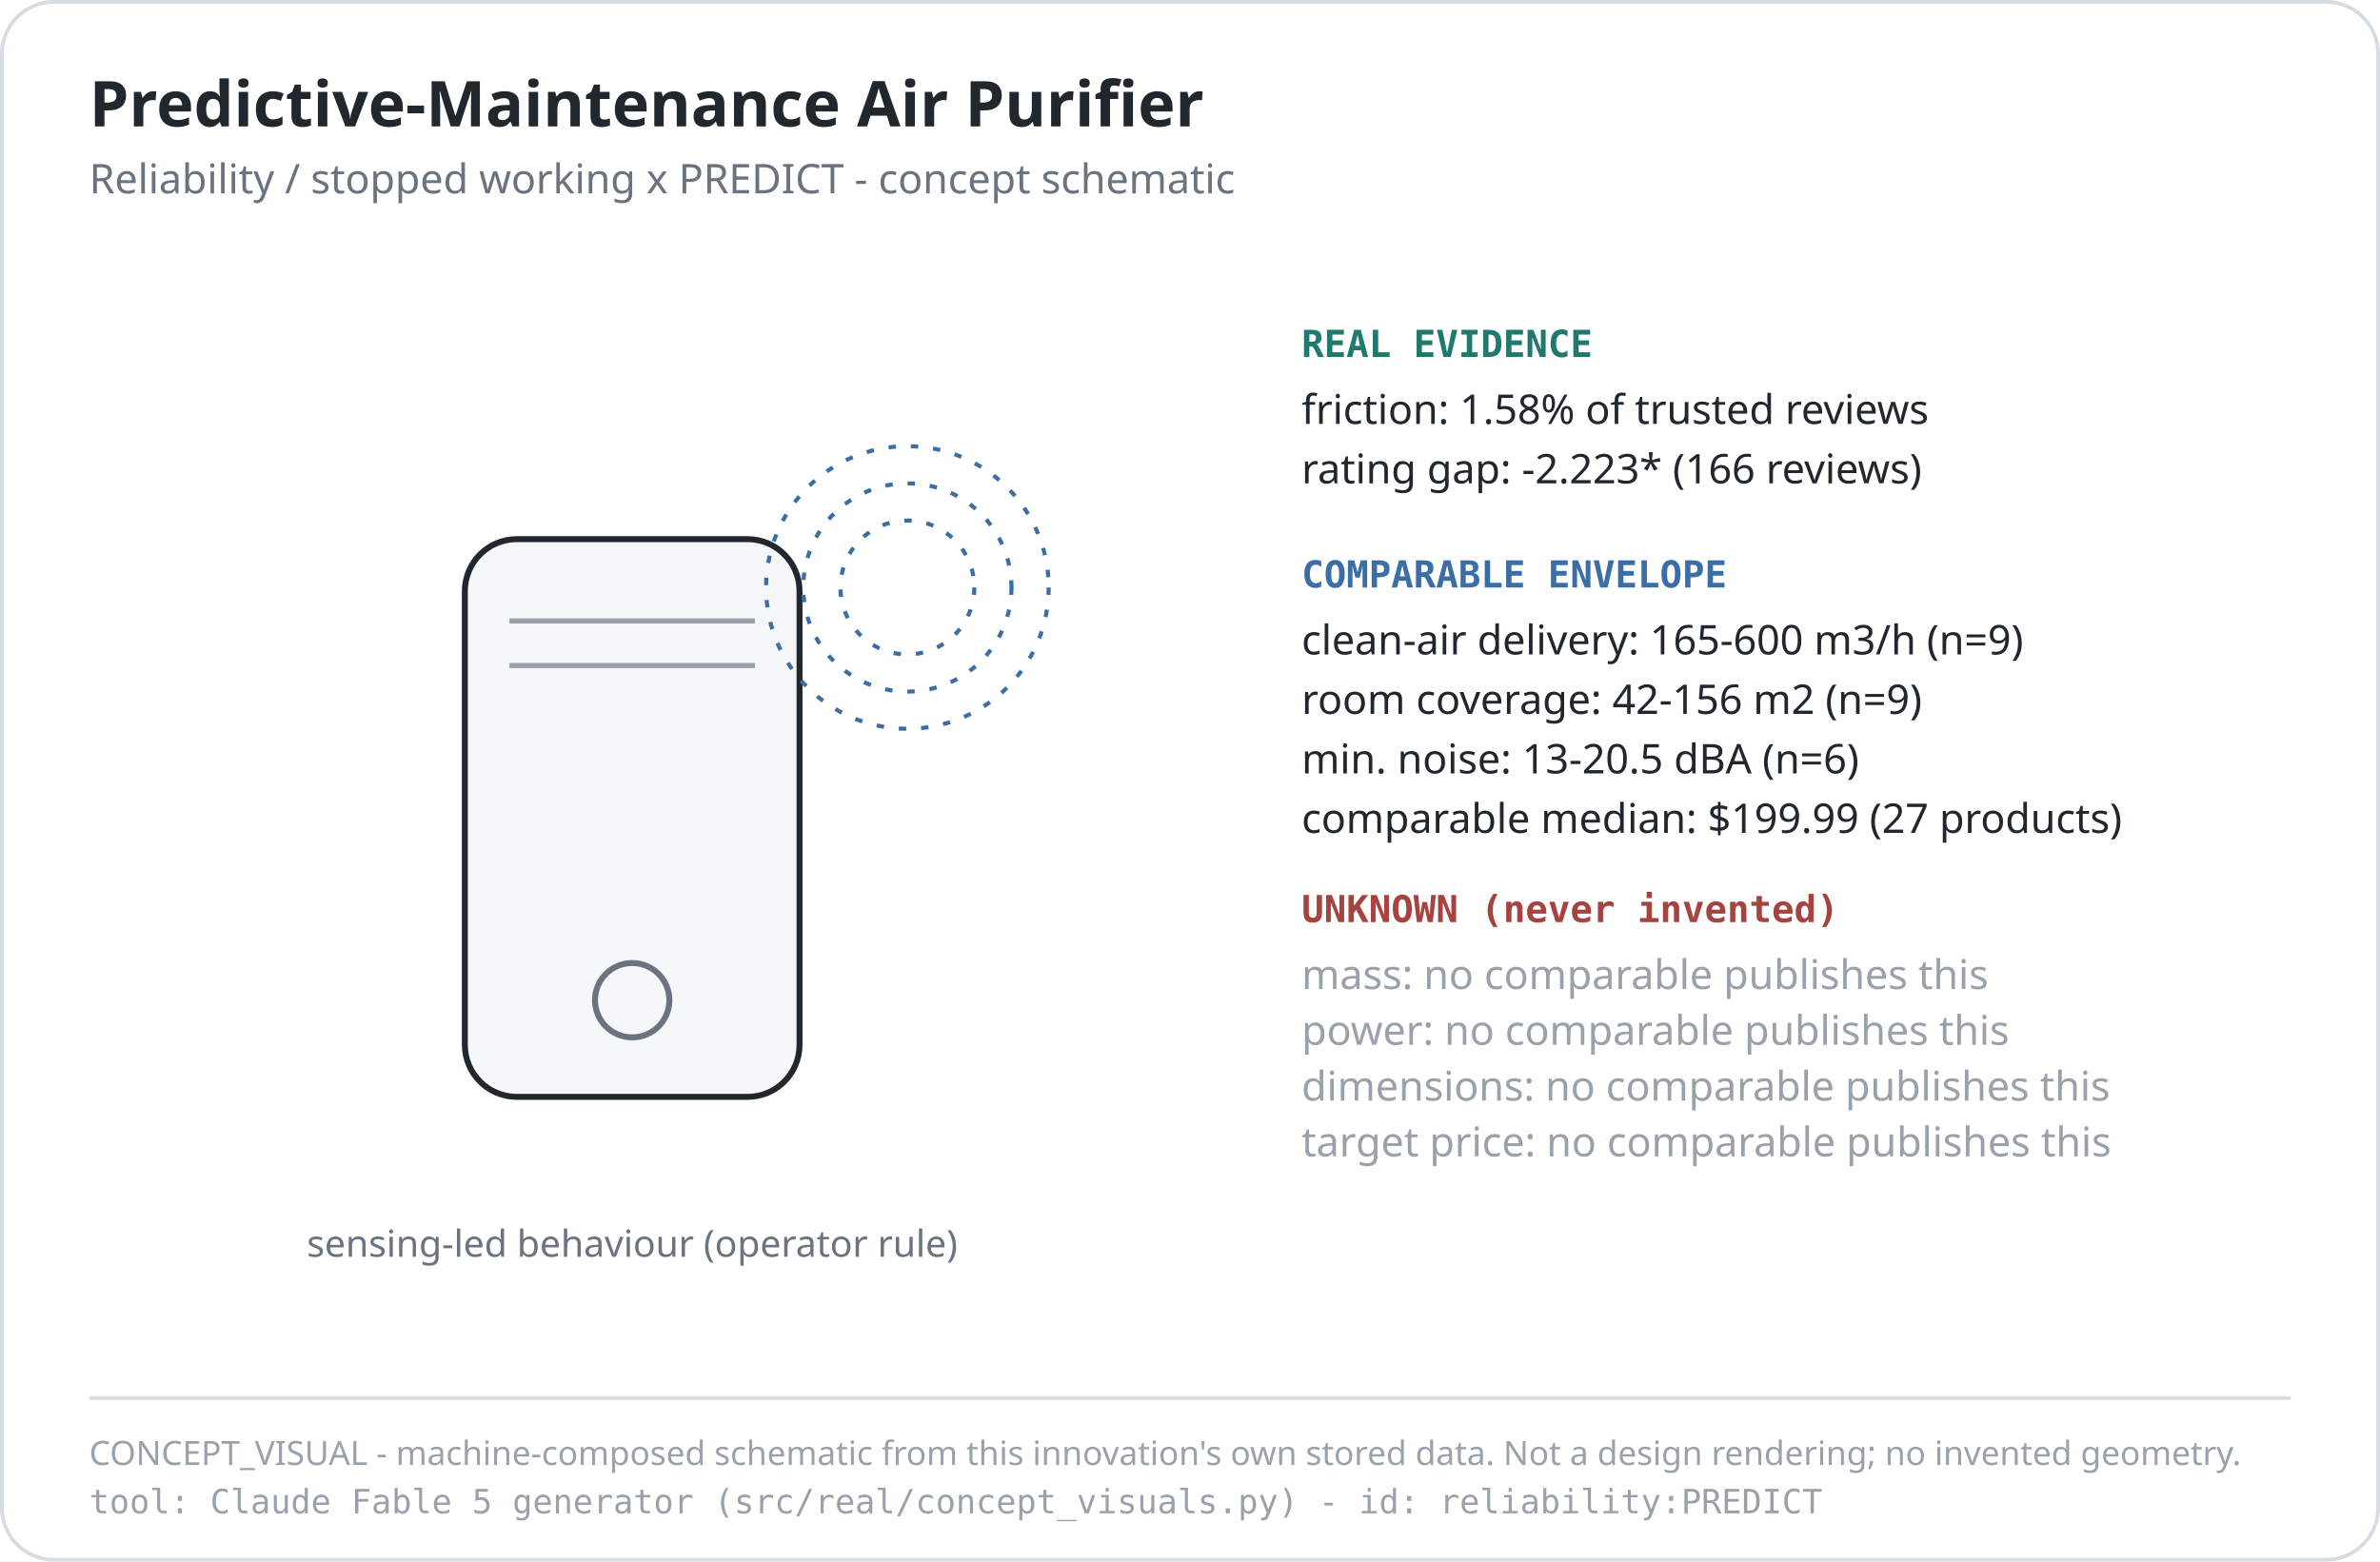
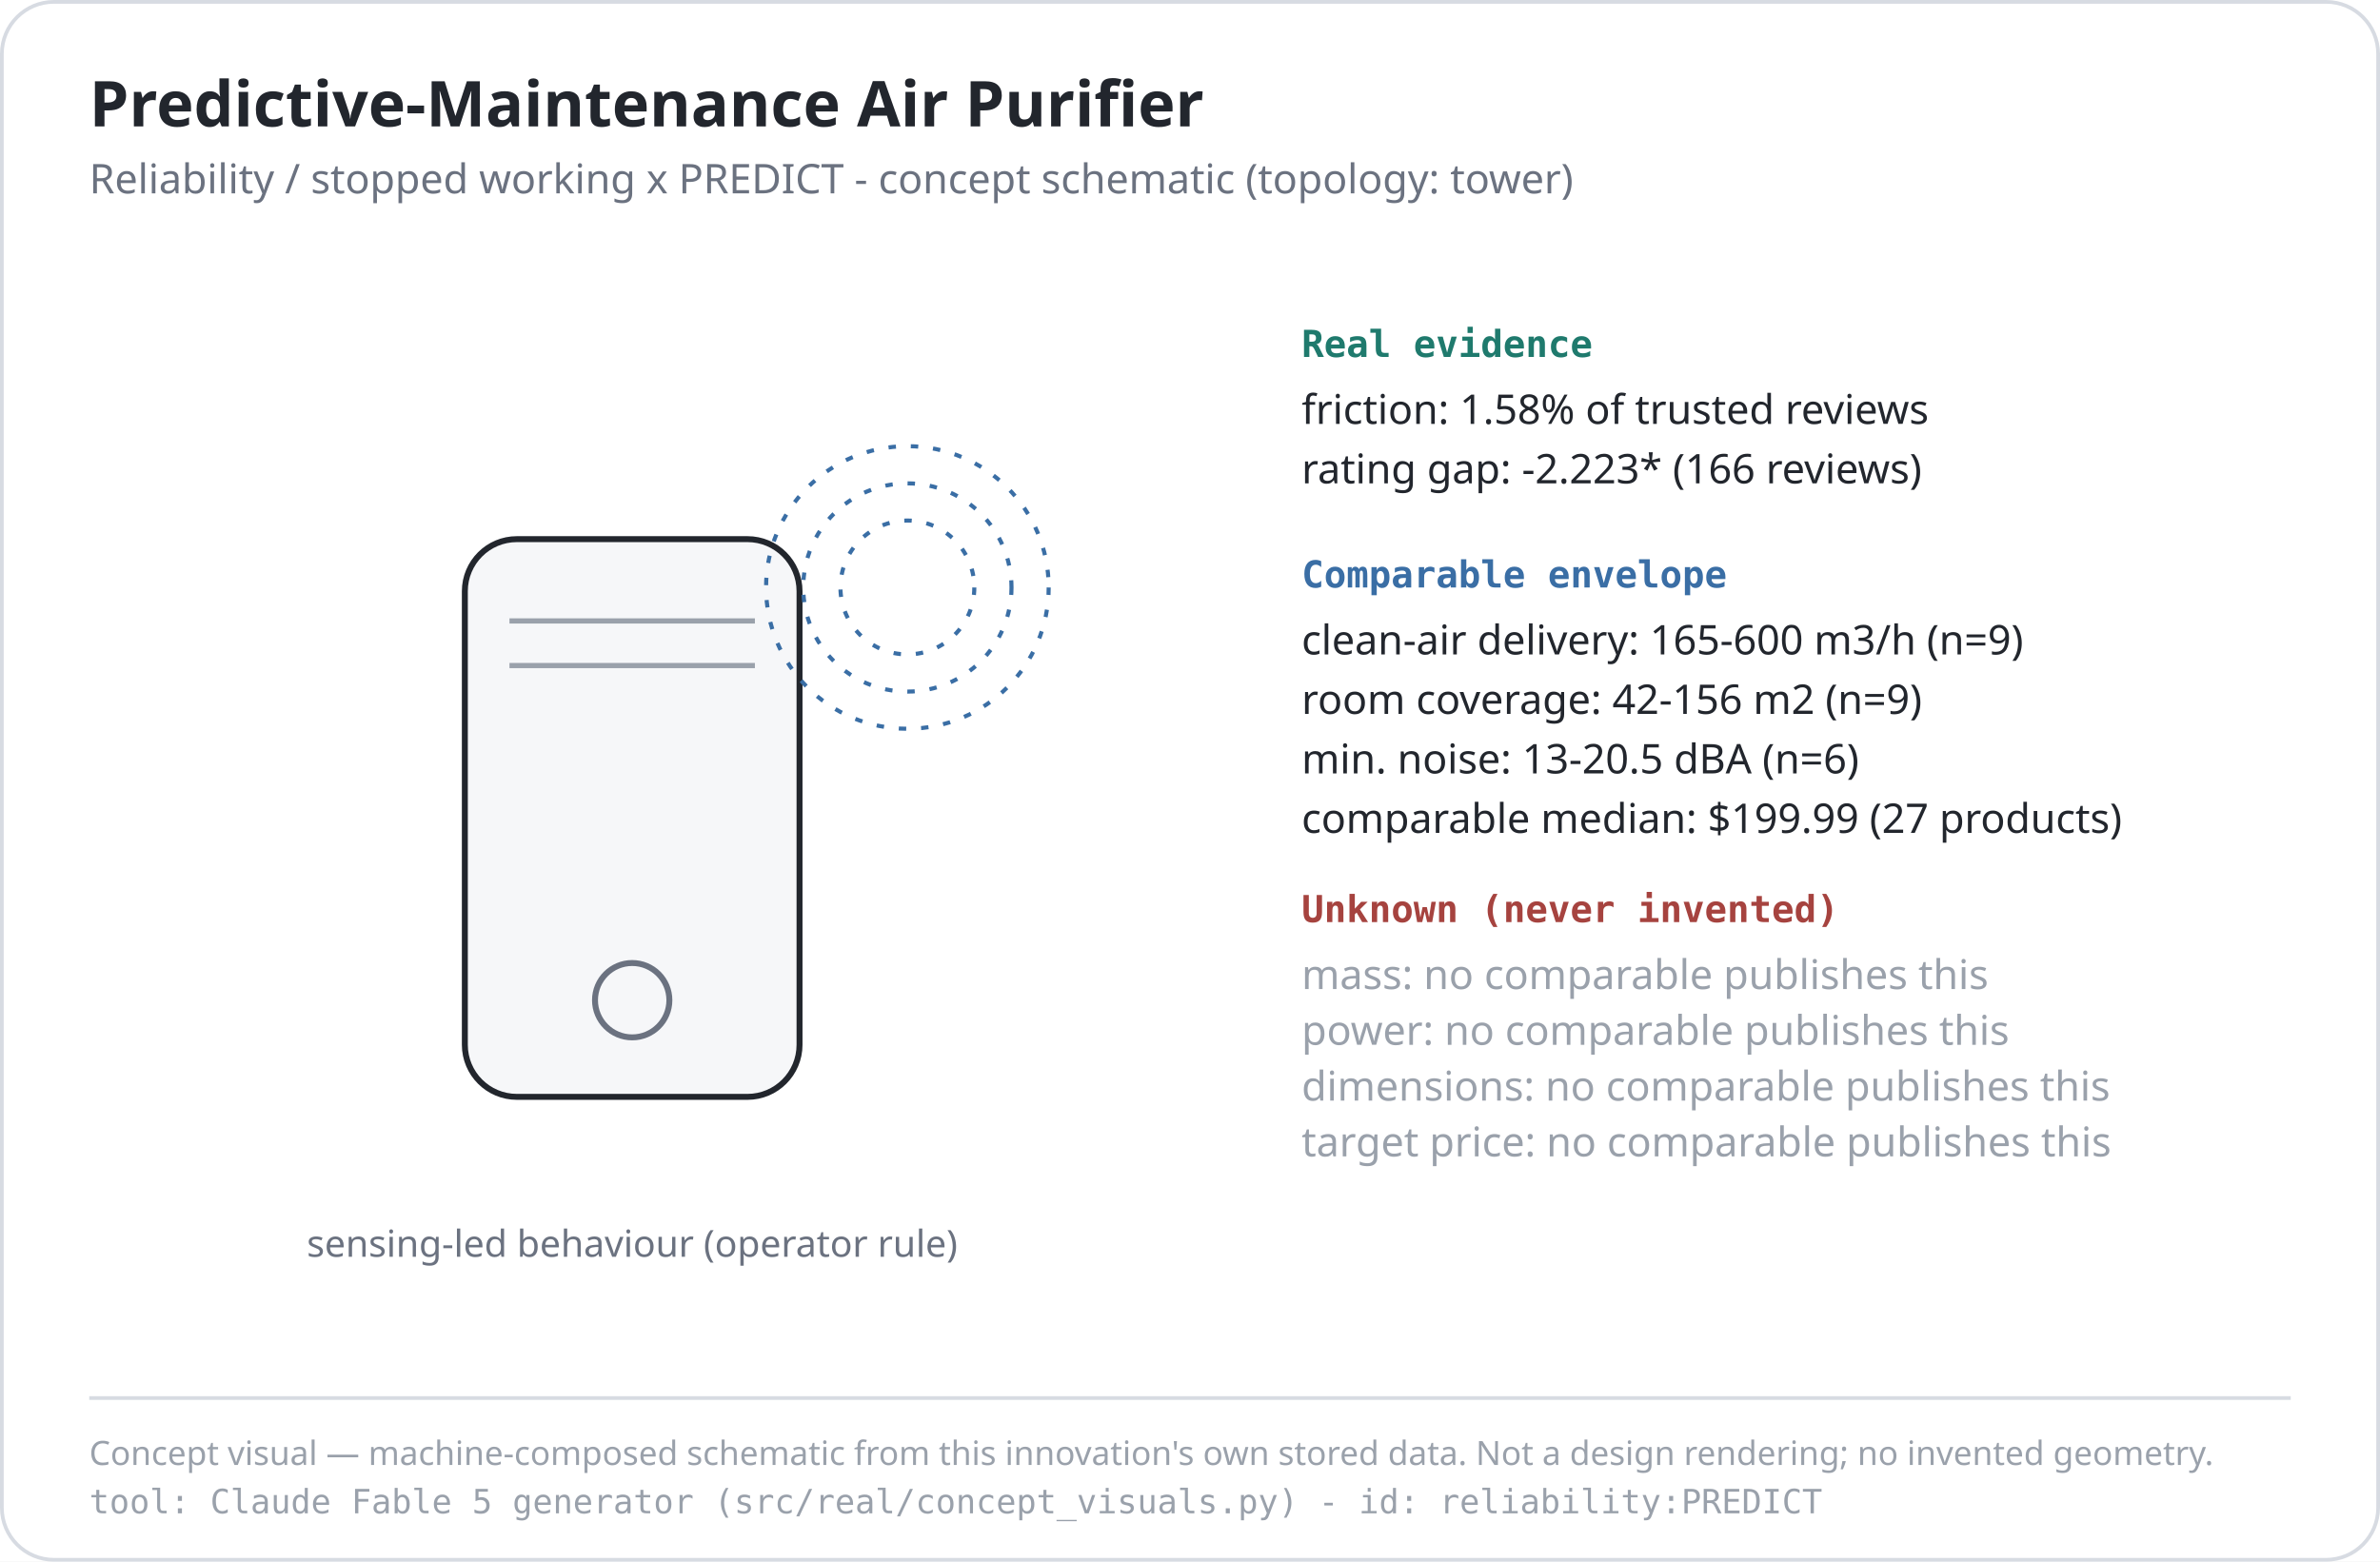
<svg xmlns="http://www.w3.org/2000/svg" viewBox="0 0 640 420" width="640" height="420">
  <rect width="640" height="420" fill="white" />
  <text x="24" y="34" font-size="17" fill="#22262d" font-family="system-ui,Segoe UI,sans-serif" font-weight="700">Predictive-Maintenance Air Purifier</text>
-   <text x="24" y="52" font-size="11" fill="#6b7280" font-family="system-ui,Segoe UI,sans-serif">Reliability / stopped working x PREDICT - concept schematic</text>
+   <text x="24" y="52" font-size="11" fill="#6b7280" font-family="system-ui,Segoe UI,sans-serif">Reliability / stopped working x PREDICT - concept schematic (topology: tower)</text>
  <rect x="0.5" y="0.5" width="639" height="419" rx="14" fill="none" stroke="#d7dbe2" stroke-width="1" />
  <rect x="125.0" y="145.0" width="90" height="150" rx="14" fill="#f6f7f9" stroke="#22262d" stroke-width="1.6" />
  <line x1="137.0" y1="167.0" x2="203.0" y2="167.0" stroke="#9aa1ab" stroke-width="1.4" />
  <line x1="137.0" y1="179.0" x2="203.0" y2="179.0" stroke="#9aa1ab" stroke-width="1.4" />
  <circle cx="170" cy="269.0" r="10" fill="none" stroke="#6b7280" stroke-width="1.6" />
  <circle cx="244" cy="158" r="18" fill="none" stroke="#3a6ea5" stroke-width="1.1" stroke-dasharray="2 4" />
  <circle cx="244" cy="158" r="28" fill="none" stroke="#3a6ea5" stroke-width="1.1" stroke-dasharray="2 4" />
  <circle cx="244" cy="158" r="38" fill="none" stroke="#3a6ea5" stroke-width="1.1" stroke-dasharray="2 4" />
  <text x="170" y="338" font-size="10" fill="#6b7280" font-family="system-ui,Segoe UI,sans-serif" text-anchor="middle">sensing-led behaviour (operator rule)</text>
-   <text x="350" y="96" font-size="10" fill="#1f7a6d" font-family="ui-monospace,Menlo,monospace" font-weight="700">REAL EVIDENCE</text>
+   <text x="350" y="96" font-size="10" fill="#1f7a6d" font-family="ui-monospace,Menlo,monospace" font-weight="700">Real evidence</text>
  <text x="350" y="114" font-size="11" fill="#22262d" font-family="system-ui,Segoe UI,sans-serif">friction: 1.58% of trusted reviews</text>
  <text x="350" y="130" font-size="11" fill="#22262d" font-family="system-ui,Segoe UI,sans-serif">rating gap: -2.223* (166 reviews)</text>
-   <text x="350" y="158" font-size="10" fill="#3a6ea5" font-family="ui-monospace,Menlo,monospace" font-weight="700">COMPARABLE ENVELOPE</text>
+   <text x="350" y="158" font-size="10" fill="#3a6ea5" font-family="ui-monospace,Menlo,monospace" font-weight="700">Comparable envelope</text>
  <text x="350" y="176" font-size="11" fill="#22262d" font-family="system-ui,Segoe UI,sans-serif">clean-air delivery: 165-600 m3/h (n=9)</text>
  <text x="350" y="192" font-size="11" fill="#22262d" font-family="system-ui,Segoe UI,sans-serif">room coverage: 42-156 m2 (n=9)</text>
  <text x="350" y="208" font-size="11" fill="#22262d" font-family="system-ui,Segoe UI,sans-serif">min. noise: 13-20.5 dBA (n=6)</text>
  <text x="350" y="224" font-size="11" fill="#22262d" font-family="system-ui,Segoe UI,sans-serif">comparable median: $199.99 (27 products)</text>
-   <text x="350" y="248" font-size="10" fill="#a6433f" font-family="ui-monospace,Menlo,monospace" font-weight="700">UNKNOWN (never invented)</text>
+   <text x="350" y="248" font-size="10" fill="#a6433f" font-family="ui-monospace,Menlo,monospace" font-weight="700">Unknown (never invented)</text>
  <text x="350" y="266" font-size="11" fill="#9aa1ab" font-family="system-ui,Segoe UI,sans-serif">mass: no comparable publishes this</text>
  <text x="350" y="281" font-size="11" fill="#9aa1ab" font-family="system-ui,Segoe UI,sans-serif">power: no comparable publishes this</text>
  <text x="350" y="296" font-size="11" fill="#9aa1ab" font-family="system-ui,Segoe UI,sans-serif">dimensions: no comparable publishes this</text>
  <text x="350" y="311" font-size="11" fill="#9aa1ab" font-family="system-ui,Segoe UI,sans-serif">target price: no comparable publishes this</text>
  <line x1="24" y1="376" x2="616" y2="376" stroke="#d7dbe2" stroke-width="1" />
-   <text x="24" y="394" font-size="9" fill="#9aa1ab" font-family="system-ui,Segoe UI,sans-serif">CONCEPT_VISUAL - machine-composed schematic from this innovation's own stored data. Not a design rendering; no invented geometry.</text>
+   <text x="24" y="394" font-size="9" fill="#9aa1ab" font-family="system-ui,Segoe UI,sans-serif">Concept visual — machine-composed schematic from this innovation's own stored data. Not a design rendering; no invented geometry.</text>
  <text x="24" y="407" font-size="9" fill="#9aa1ab" font-family="ui-monospace,Menlo,monospace">tool: Claude Fable 5 generator (src/real/concept_visuals.py) - id: reliability:PREDICT</text>
</svg>
